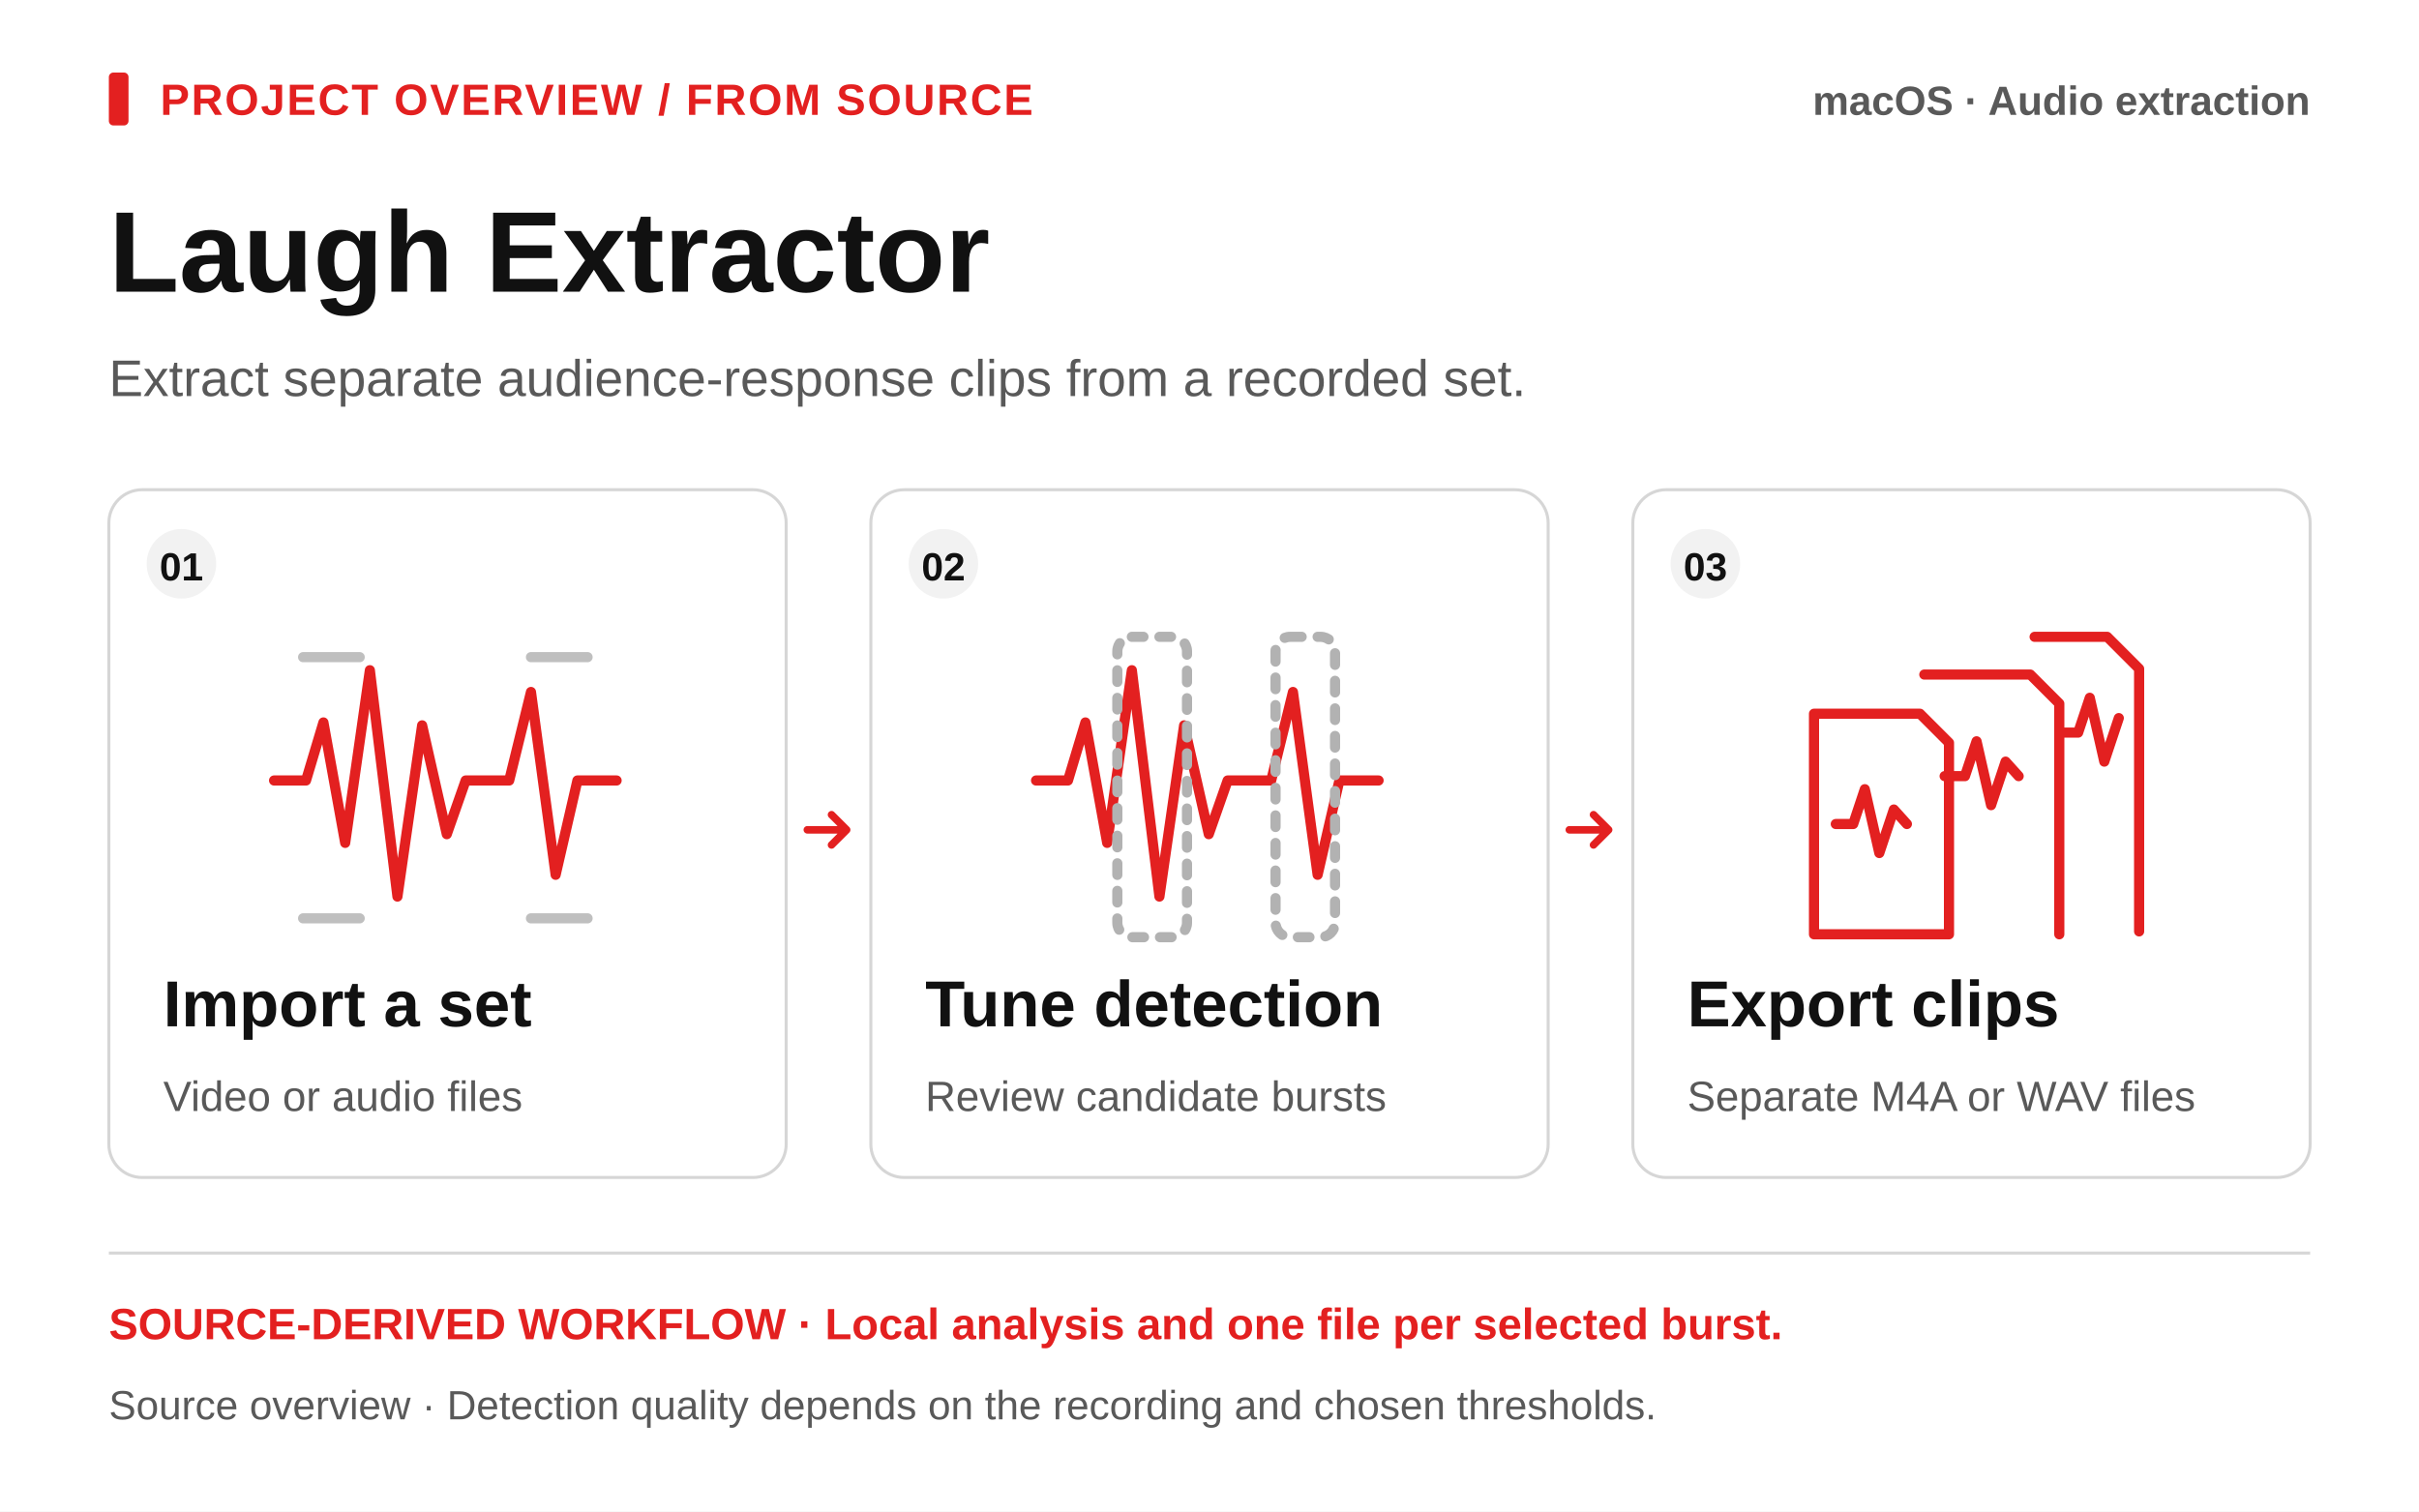
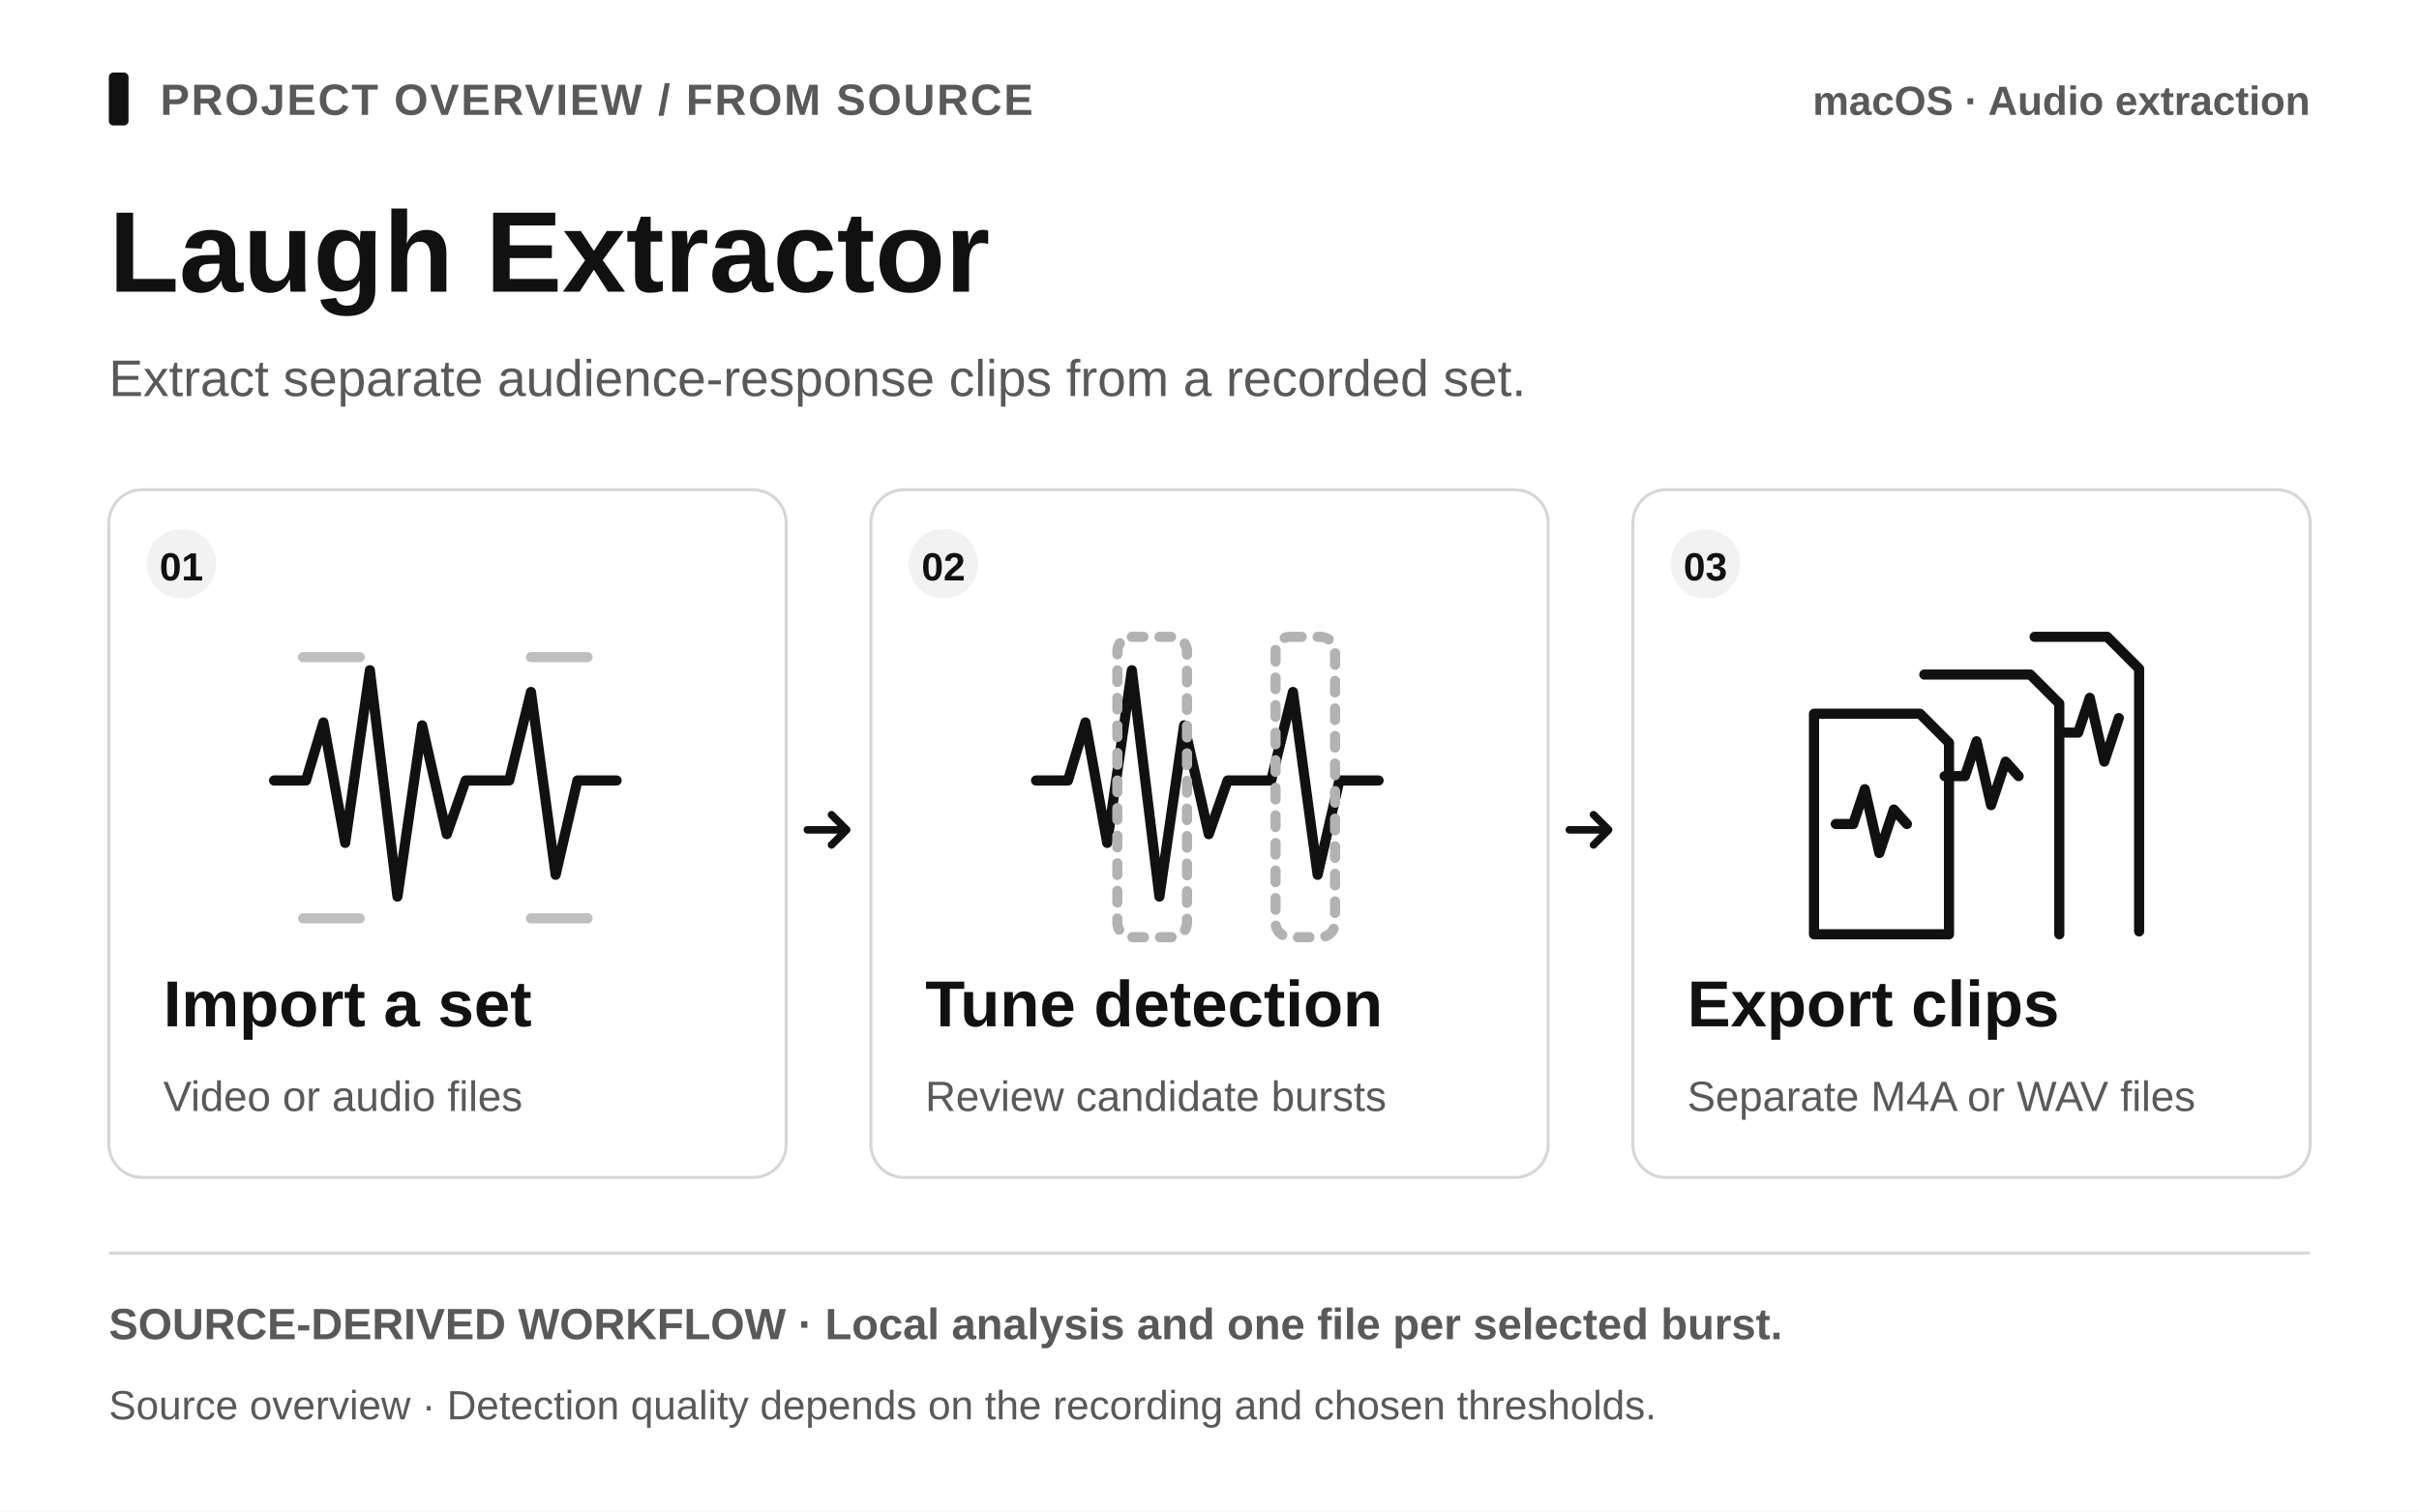
<svg xmlns="http://www.w3.org/2000/svg" width="1600" height="1000" viewBox="0 0 1600 1000" role="img" aria-labelledby="title desc">
  <rect width="1600" height="1000" fill="#FFFFFF" />
  <g font-family="Arial, Helvetica, sans-serif">
-     <rect x="72" y="48" width="13" height="35" rx="3" fill="#E32020" />
-     <text x="106" y="76" font-size="29" font-weight="700" fill="#E32020" text-anchor="start" letter-spacing="1.2">PROJECT OVERVIEW / FROM SOURCE</text>
+     <rect x="72" y="48" width="13" height="35" rx="3" fill="#111111" />
+     <text x="106" y="76" font-size="29" font-weight="700" fill="#595959" text-anchor="start" letter-spacing="1.2">PROJECT OVERVIEW / FROM SOURCE</text>
    <text x="1528" y="76" font-size="27" font-weight="600" fill="#595959" text-anchor="end">macOS · Audio extraction</text>
    <text x="72" y="193" font-size="76" font-weight="700" fill="#111111" text-anchor="start">Laugh Extractor</text>
    <text x="72" y="262" font-size="34" font-weight="400" fill="#595959" text-anchor="start">Extract separate audience-response clips from a recorded set.</text>
    <rect x="72" y="324" width="448" height="455" rx="22" fill="#FFFFFF" stroke="#D6D6D6" stroke-width="2" />
    <circle cx="120" cy="373" r="23" fill="#F2F2F2" />
    <text x="120" y="384" font-size="26" font-weight="700" fill="#111111" text-anchor="middle">01</text>
    <g transform="translate(164,405) scale(.96)">
-       <g fill="none" stroke="#E32020" stroke-width="7" stroke-linecap="round" stroke-linejoin="round">
+       <g fill="none" stroke="#111111" stroke-width="7" stroke-linecap="round" stroke-linejoin="round">
        <path d="M18 116h22l12-40 15 83 17-119 19 156 17-118 17 75 13-37h30l15-61 17 126 15-65h27" />
        <path d="M38 31h39M195 31h39M38 211h39M195 211h39" stroke="#BFBFBF" />
      </g>
    </g>
    <text x="108" y="679" font-size="43" font-weight="700" fill="#111111" text-anchor="start">Import a set</text>
    <text x="108" y="735" font-size="28" font-weight="400" fill="#595959" text-anchor="start">Video or audio files</text>
-     <path d="M534 549h26m-10-10 10 10-10 10" fill="none" stroke="#E32020" stroke-width="5" stroke-linecap="round" stroke-linejoin="round" />
+     <path d="M534 549h26m-10-10 10 10-10 10" fill="none" stroke="#111111" stroke-width="5" stroke-linecap="round" stroke-linejoin="round" />
    <rect x="576" y="324" width="448" height="455" rx="22" fill="#FFFFFF" stroke="#D6D6D6" stroke-width="2" />
    <circle cx="624" cy="373" r="23" fill="#F2F2F2" />
    <text x="624" y="384" font-size="26" font-weight="700" fill="#111111" text-anchor="middle">02</text>
    <g transform="translate(668,405) scale(.96)">
-       <g fill="none" stroke="#E32020" stroke-width="7" stroke-linecap="round" stroke-linejoin="round">
+       <g fill="none" stroke="#111111" stroke-width="7" stroke-linecap="round" stroke-linejoin="round">
        <path d="M18 116h22l12-40 15 83 17-119 19 156 17-118 17 75 13-37h30l15-61 17 126 15-65h27" />
        <rect x="74" y="17" width="48" height="207" rx="10" stroke-dasharray="8 11" stroke="#B2B2B2" />
        <rect x="183" y="17" width="41" height="207" rx="10" stroke-dasharray="8 11" stroke="#B2B2B2" />
      </g>
    </g>
    <text x="612" y="679" font-size="43" font-weight="700" fill="#111111" text-anchor="start">Tune detection</text>
    <text x="612" y="735" font-size="28" font-weight="400" fill="#595959" text-anchor="start">Review candidate bursts</text>
-     <path d="M1038 549h26m-10-10 10 10-10 10" fill="none" stroke="#E32020" stroke-width="5" stroke-linecap="round" stroke-linejoin="round" />
+     <path d="M1038 549h26m-10-10 10 10-10 10" fill="none" stroke="#111111" stroke-width="5" stroke-linecap="round" stroke-linejoin="round" />
    <rect x="1080" y="324" width="448" height="455" rx="22" fill="#FFFFFF" stroke="#D6D6D6" stroke-width="2" />
    <circle cx="1128" cy="373" r="23" fill="#F2F2F2" />
    <text x="1128" y="384" font-size="26" font-weight="700" fill="#111111" text-anchor="middle">03</text>
    <g transform="translate(1172,405) scale(.96)">
-       <g fill="none" stroke="#E32020" stroke-width="7" stroke-linecap="round" stroke-linejoin="round">
+       <g fill="none" stroke="#111111" stroke-width="7" stroke-linecap="round" stroke-linejoin="round">
        <path d="M29 70h73l20 20v132H29zM105 43h73l20 20v159M181 17h50l22 22v181" />
        <path d="M44 146h12l8-24 10 44 10-30 9 10M119 113h14l8-24 10 44 10-30 9 10M201 83h10l8-24 10 44 10-30" />
      </g>
    </g>
    <text x="1116" y="679" font-size="43" font-weight="700" fill="#111111" text-anchor="start">Export clips</text>
    <text x="1116" y="735" font-size="28" font-weight="400" fill="#595959" text-anchor="start">Separate M4A or WAV files</text>
    <path d="M72 829h1456" stroke="#D6D6D6" stroke-width="2" />
-     <text x="72" y="886" font-size="29" font-weight="700" fill="#E32020" text-anchor="start">SOURCE-DERIVED WORKFLOW · Local analysis and one file per selected burst.</text>
+     <text x="72" y="886" font-size="29" font-weight="700" fill="#595959" text-anchor="start">SOURCE-DERIVED WORKFLOW · Local analysis and one file per selected burst.</text>
    <text x="72" y="939" font-size="27" font-weight="400" fill="#595959" text-anchor="start">Source overview · Detection quality depends on the recording and chosen thresholds.</text>
  </g>
</svg>
